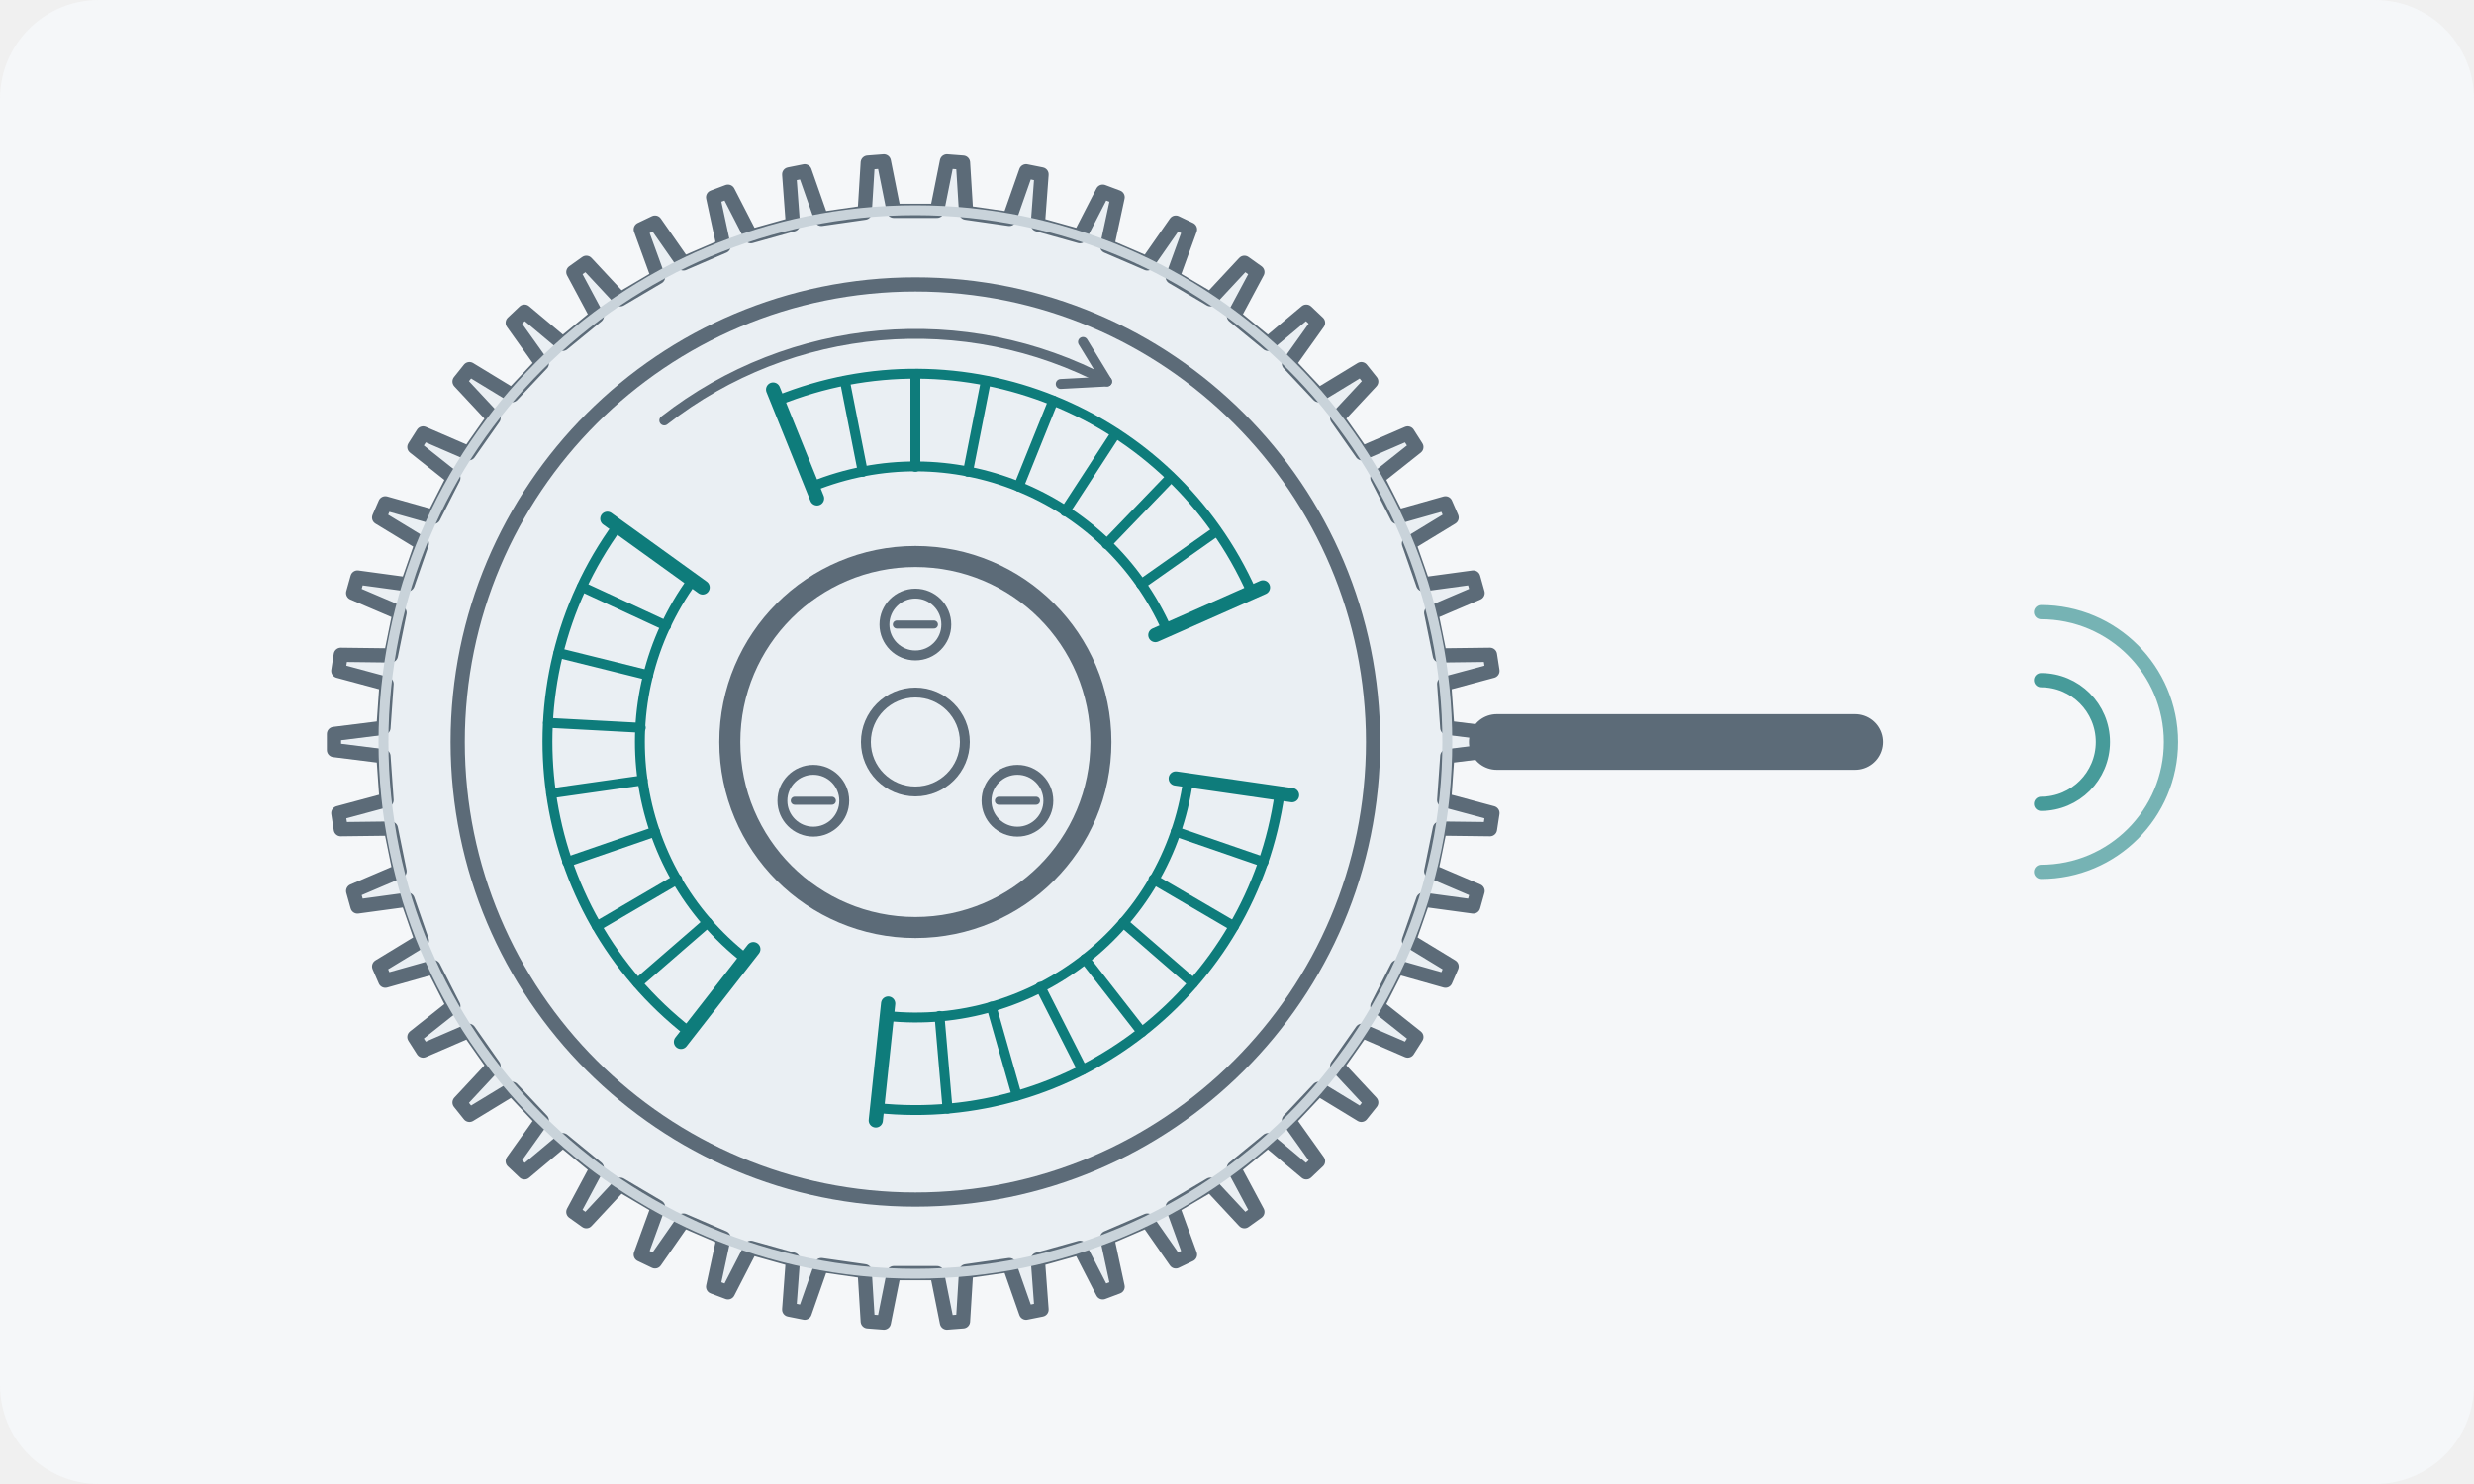
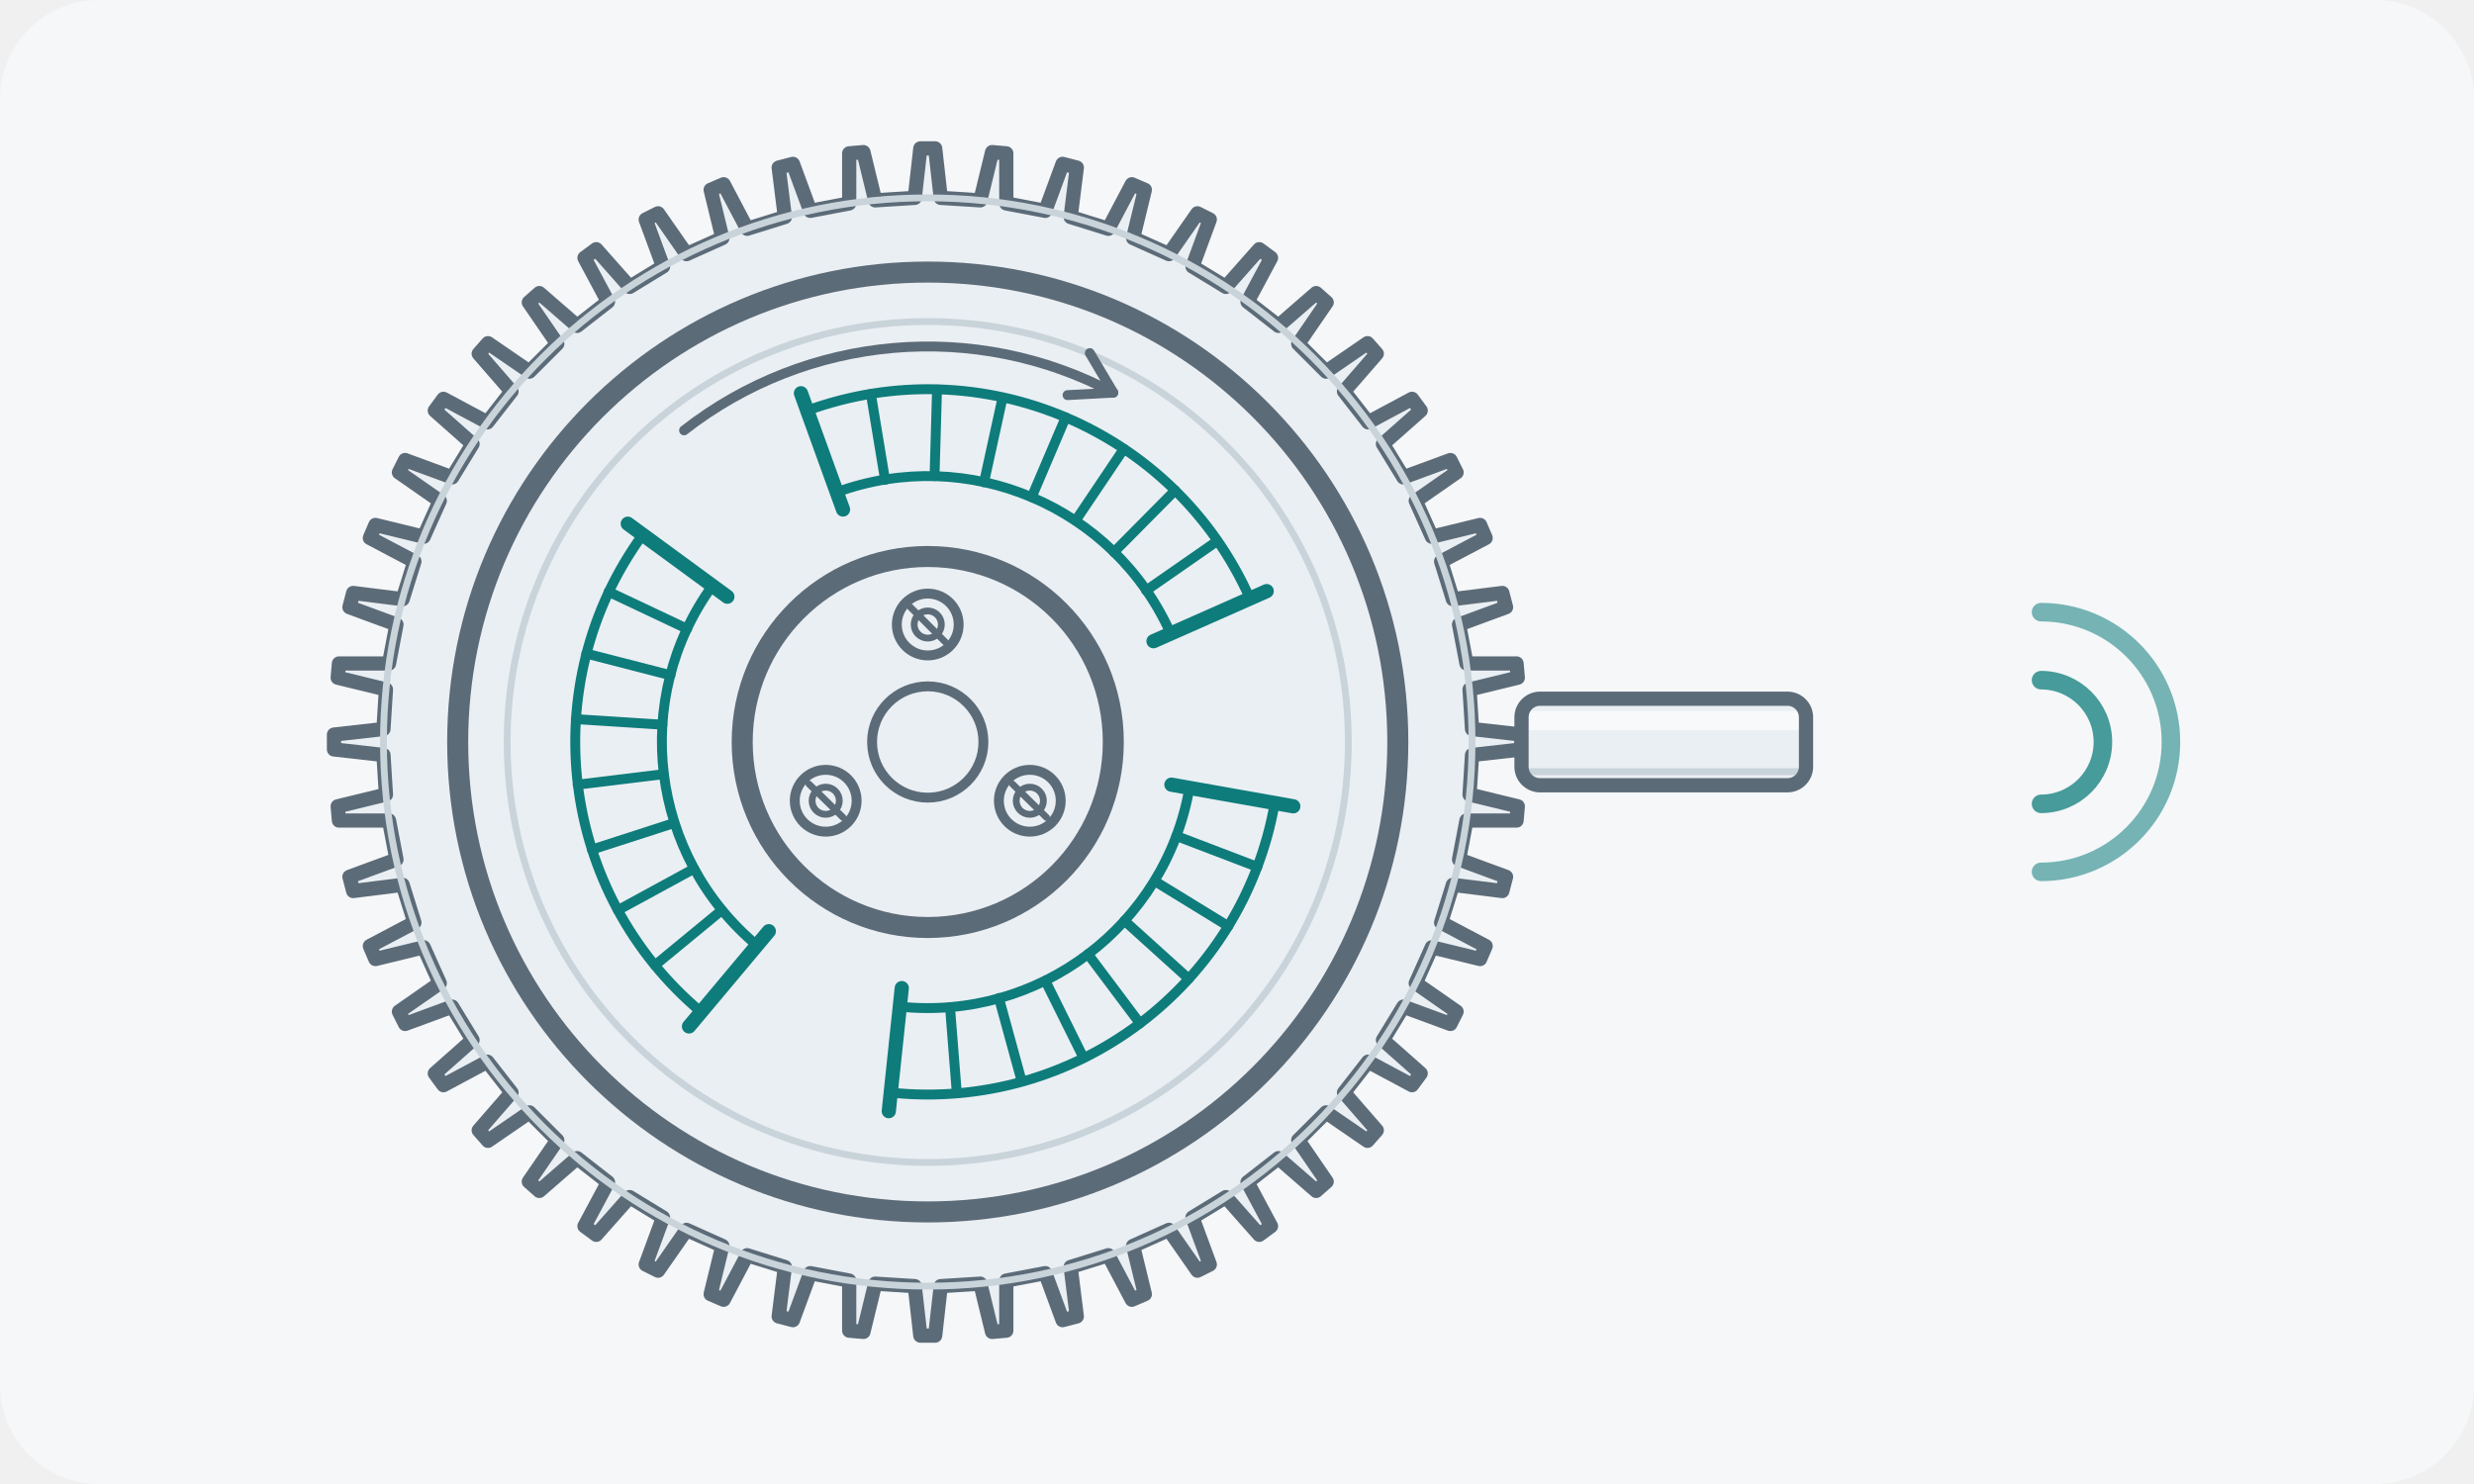
<svg xmlns="http://www.w3.org/2000/svg" viewBox="0 0 400 240" role="img" aria-label="Схема маховика с демпфером">
+   <defs>
+     <pattern id="mRub" width="7" height="7" patternUnits="userSpaceOnUse">
+       <path d="M0 7 L7 0 M-1 1 L1 -1 M6 8 L8 6" stroke="#C9D3DA" stroke-width="1" />
+       <path d="M0 0 L7 7 M-1 6 L1 8 M6 -1 L8 1" stroke="#C9D3DA" stroke-width="1" />
+     </pattern>
+     <pattern id="mCer" width="8" height="8" patternUnits="userSpaceOnUse">
+       <circle cx="2" cy="2" r="1.2" fill="#C9D3DA" />
+       <circle cx="6" cy="6" r="1.2" fill="#C9D3DA" />
+     </pattern>
+     <pattern id="mFric" width="6" height="6" patternUnits="userSpaceOnUse">
+       <circle cx="1.5" cy="1.5" r="0.9" fill="#0E7C7B" opacity="0.55" />
+       <circle cx="4.5" cy="4.5" r="0.9" fill="#0E7C7B" opacity="0.55" />
+       <circle cx="4.5" cy="1.5" r="0.6" fill="#0E7C7B" opacity="0.35" />
+     </pattern>
+     <pattern id="mMet" width="6" height="6" patternUnits="userSpaceOnUse" patternTransform="rotate(45)">
+       <path d="M0 0 V6" stroke="#C9D3DA" stroke-width="1" />
+     </pattern>
+   </defs>
  <rect width="400" height="240" rx="16" fill="#F5F7F9" />
  <g fill="none" stroke-linecap="round" stroke-linejoin="round">
-     <path d="M 234.0 117.7 L 242.0 118.7 L 242.0 121.3 L 234.0 122.3 L 233.5 129.4 L 241.3 131.5 L 240.9 134.1 L 232.8 134.0 L 231.4 140.9 L 238.9 144.1 L 238.2 146.6 L 230.1 145.5 L 227.8 152.1 L 234.7 156.3 L 233.7 158.6 L 225.9 156.4 L 222.7 162.7 L 229.0 167.7 L 227.6 169.9 L 220.2 166.7 L 216.2 172.4 L 221.7 178.3 L 220.1 180.3 L 213.2 176.1 L 208.4 181.2 L 213.1 187.8 L 211.2 189.6 L 205.0 184.4 L 199.5 188.9 L 203.3 196.0 L 201.2 197.5 L 195.7 191.6 L 189.6 195.2 L 192.4 202.9 L 190.1 204.0 L 185.5 197.4 L 179.0 200.2 L 180.7 208.1 L 178.3 209.0 L 174.6 201.8 L 167.8 203.7 L 168.4 211.8 L 165.9 212.3 L 163.2 204.6 L 156.2 205.6 L 155.7 213.7 L 153.1 213.9 L 151.5 205.9 L 144.5 205.9 L 142.9 213.9 L 140.3 213.7 L 139.8 205.6 L 132.8 204.6 L 130.1 212.3 L 127.6 211.8 L 128.2 203.7 L 121.4 201.8 L 117.7 209.0 L 115.3 208.1 L 117.0 200.2 L 110.5 197.4 L 105.9 204.0 L 103.6 202.9 L 106.4 195.2 L 100.3 191.6 L 94.8 197.5 L 92.7 196.0 L 96.5 188.9 L 91.0 184.4 L 84.8 189.6 L 82.9 187.8 L 87.6 181.2 L 82.8 176.1 L 75.9 180.3 L 74.3 178.3 L 79.8 172.4 L 75.8 166.7 L 68.4 169.9 L 67.0 167.7 L 73.3 162.7 L 70.1 156.4 L 62.3 158.6 L 61.3 156.3 L 68.2 152.1 L 65.9 145.5 L 57.8 146.6 L 57.1 144.1 L 64.6 140.9 L 63.2 134.0 L 55.1 134.1 L 54.7 131.5 L 62.5 129.4 L 62.0 122.3 L 54.0 121.3 L 54.0 118.7 L 62.0 117.7 L 62.5 110.6 L 54.7 108.5 L 55.1 105.9 L 63.2 106.0 L 64.6 99.1 L 57.1 95.9 L 57.8 93.4 L 65.9 94.5 L 68.2 87.9 L 61.3 83.7 L 62.3 81.4 L 70.1 83.6 L 73.3 77.3 L 67.0 72.3 L 68.4 70.1 L 75.8 73.3 L 79.8 67.6 L 74.3 61.7 L 75.9 59.7 L 82.8 63.9 L 87.6 58.8 L 82.9 52.2 L 84.8 50.4 L 91.0 55.6 L 96.5 51.1 L 92.7 44.0 L 94.8 42.5 L 100.3 48.4 L 106.4 44.8 L 103.6 37.1 L 105.9 36.0 L 110.5 42.6 L 117.0 39.8 L 115.3 31.9 L 117.7 31.0 L 121.4 38.2 L 128.2 36.3 L 127.6 28.2 L 130.1 27.7 L 132.8 35.4 L 139.8 34.4 L 140.3 26.3 L 142.9 26.1 L 144.5 34.1 L 151.5 34.1 L 153.1 26.1 L 155.7 26.3 L 156.2 34.4 L 163.2 35.4 L 165.9 27.7 L 168.4 28.2 L 167.8 36.3 L 174.6 38.2 L 178.3 31.0 L 180.7 31.9 L 179.0 39.8 L 185.5 42.6 L 190.1 36.0 L 192.4 37.1 L 189.6 44.8 L 195.7 48.4 L 201.2 42.5 L 203.3 44.0 L 199.5 51.1 L 205.0 55.6 L 211.2 50.4 L 213.1 52.2 L 208.4 58.8 L 213.2 63.9 L 220.1 59.7 L 221.7 61.7 L 216.2 67.6 L 220.2 73.3 L 227.6 70.1 L 229.0 72.3 L 222.7 77.3 L 225.9 83.6 L 233.7 81.4 L 234.7 83.7 L 227.8 87.9 L 230.1 94.5 L 238.2 93.4 L 238.9 95.9 L 231.4 99.1 L 232.8 106.0 L 240.9 105.9 L 241.3 108.5 L 233.5 110.6 Z" stroke="#5C6B78" stroke-width="2.3" fill="#EAEFF3" />
-     <circle cx="148.0" cy="120.0" r="86.0" stroke="#C9D3DA" stroke-width="1.6" fill="none" />
-     <circle cx="148.0" cy="120.0" r="74.0" stroke="#5C6B78" stroke-width="2.3" fill="none" />
-     <path d="M 192.1 126.2 A 44.5 44.5 0 0 1 143.3 164.3" stroke="#0E7C7B" stroke-width="1.6" fill="none" />
-     <path d="M 206.9 128.3 A 59.5 59.5 0 0 1 141.8 179.2" stroke="#0E7C7B" stroke-width="1.6" fill="none" />
-     <path d="M 192.1 126.2 L 206.9 128.3" stroke="#0E7C7B" stroke-width="1.6" />
-     <path d="M 190.1 134.5 L 204.3 139.4" stroke="#0E7C7B" stroke-width="1.6" />
-     <path d="M 186.5 142.2 L 199.5 149.8" stroke="#0E7C7B" stroke-width="1.6" />
-     <path d="M 181.6 149.2 L 192.9 159.0" stroke="#0E7C7B" stroke-width="1.6" />
-     <path d="M 175.4 155.1 L 184.6 166.9" stroke="#0E7C7B" stroke-width="1.6" />
-     <path d="M 168.2 159.6 L 175.0 173.0" stroke="#0E7C7B" stroke-width="1.6" />
-     <path d="M 160.3 162.8 L 164.4 177.2" stroke="#0E7C7B" stroke-width="1.6" />
-     <path d="M 151.9 164.3 L 153.2 179.3" stroke="#0E7C7B" stroke-width="1.6" />
-     <path d="M 143.3 164.3 L 141.8 179.2" stroke="#0E7C7B" stroke-width="1.6" />
-     <path d="M 190.1 125.9 L 208.9 128.6" stroke="#0E7C7B" stroke-width="2.3" />
-     <path d="M 143.6 162.3 L 141.6 181.2" stroke="#0E7C7B" stroke-width="2.3" />
-     <path d="M 120.6 155.1 A 44.5 44.5 0 0 1 112.0 93.8" stroke="#0E7C7B" stroke-width="1.6" fill="none" />
-     <path d="M 111.4 166.9 A 59.5 59.5 0 0 1 99.9 85.0" stroke="#0E7C7B" stroke-width="1.6" fill="none" />
-     <path d="M 120.6 155.1 L 111.4 166.9" stroke="#0E7C7B" stroke-width="1.6" />
-     <path d="M 114.4 149.2 L 103.1 159.0" stroke="#0E7C7B" stroke-width="1.6" />
-     <path d="M 109.5 142.2 L 96.5 149.8" stroke="#0E7C7B" stroke-width="1.6" />
-     <path d="M 105.9 134.5 L 91.7 139.4" stroke="#0E7C7B" stroke-width="1.6" />
-     <path d="M 103.9 126.2 L 89.1 128.3" stroke="#0E7C7B" stroke-width="1.6" />
-     <path d="M 103.6 117.7 L 88.6 116.9" stroke="#0E7C7B" stroke-width="1.6" />
-     <path d="M 104.8 109.2 L 90.3 105.6" stroke="#0E7C7B" stroke-width="1.6" />
-     <path d="M 107.7 101.2 L 94.1 94.9" stroke="#0E7C7B" stroke-width="1.6" />
-     <path d="M 112.0 93.8 L 99.9 85.0" stroke="#0E7C7B" stroke-width="1.6" />
-     <path d="M 121.8 153.5 L 110.1 168.5" stroke="#0E7C7B" stroke-width="2.3" />
-     <path d="M 113.6 95.0 L 98.2 83.9" stroke="#0E7C7B" stroke-width="2.3" />
-     <path d="M 131.3 78.7 A 44.5 44.5 0 0 1 188.7 101.9" stroke="#0E7C7B" stroke-width="1.6" fill="none" />
-     <path d="M 125.7 64.8 A 59.5 59.5 0 0 1 202.4 95.8" stroke="#0E7C7B" stroke-width="1.6" fill="none" />
-     <path d="M 131.3 78.7 L 125.7 64.8" stroke="#0E7C7B" stroke-width="1.6" />
-     <path d="M 139.5 76.3 L 136.6 61.6" stroke="#0E7C7B" stroke-width="1.6" />
-     <path d="M 148.0 75.5 L 148.0 60.5" stroke="#0E7C7B" stroke-width="1.6" />
-     <path d="M 156.5 76.3 L 159.4 61.6" stroke="#0E7C7B" stroke-width="1.6" />
-     <path d="M 164.7 78.7 L 170.3 64.8" stroke="#0E7C7B" stroke-width="1.6" />
-     <path d="M 172.2 82.7 L 180.4 70.1" stroke="#0E7C7B" stroke-width="1.6" />
-     <path d="M 178.9 88.0 L 189.3 77.2" stroke="#0E7C7B" stroke-width="1.6" />
-     <path d="M 184.5 94.5 L 196.7 85.9" stroke="#0E7C7B" stroke-width="1.6" />
-     <path d="M 188.7 101.9 L 202.4 95.8" stroke="#0E7C7B" stroke-width="1.6" />
-     <path d="M 132.1 80.6 L 125.0 63.0" stroke="#0E7C7B" stroke-width="2.3" />
-     <path d="M 186.8 102.7 L 204.2 95.0" stroke="#0E7C7B" stroke-width="2.3" />
-     <circle cx="148.0" cy="120.0" r="30.0" stroke="#5C6B78" stroke-width="3.4" fill="#EAEFF3" />
-     <circle cx="164.5" cy="129.5" r="5.0" stroke="#5C6B78" stroke-width="1.6" fill="none" />
-     <path d="M 161.5 129.5 L 167.5 129.5" stroke="#5C6B78" stroke-width="1.3" />
-     <circle cx="131.5" cy="129.5" r="5.0" stroke="#5C6B78" stroke-width="1.6" fill="none" />
-     <path d="M 128.5 129.5 L 134.5 129.5" stroke="#5C6B78" stroke-width="1.3" />
-     <circle cx="148.0" cy="101.0" r="5.0" stroke="#5C6B78" stroke-width="1.6" fill="none" />
-     <path d="M 145.0 101.0 L 151.0 101.0" stroke="#5C6B78" stroke-width="1.3" />
-     <circle cx="148.0" cy="120.0" r="8.0" stroke="#5C6B78" stroke-width="1.6" fill="none" />
-     <path d="M 107.4 68.0 A 66.0 66.0 0 0 1 179.0 61.7" stroke="#5C6B78" stroke-width="1.6" fill="none" />
-     <path d="M 171.5 62.1 L 179.0 61.7 L 175.1 55.3" stroke="#5C6B78" stroke-width="1.6" fill="none" />
-     <path d="M 242.0 120.0 L 300.0 120.0" stroke="#5C6B78" stroke-width="9.0" />
-     <path d="M 330 110 A 10 10 0 0 1 330 130" stroke="#0E7C7B" stroke-width="2.3" opacity="0.75" />
-     <path d="M 330 99 A 21 21 0 0 1 330 141" stroke="#0E7C7B" stroke-width="2.3" opacity="0.55" />
+     <path d="M 238.0 117.9 L 246.0 118.8 L 246.0 121.2 L 238.0 122.1 L 237.6 128.5 L 245.4 130.4 L 245.2 132.7 L 237.1 132.7 L 235.9 139.0 L 243.5 141.8 L 242.9 144.1 L 234.9 143.1 L 233.0 149.2 L 240.2 153.0 L 239.3 155.1 L 231.5 153.2 L 228.9 159.0 L 235.5 163.6 L 234.5 165.6 L 226.9 162.8 L 223.6 168.2 L 229.7 173.6 L 228.3 175.5 L 221.2 171.7 L 217.3 176.7 L 222.6 182.8 L 221.1 184.5 L 214.4 179.9 L 209.9 184.4 L 214.5 191.1 L 212.8 192.6 L 206.7 187.3 L 201.7 191.2 L 205.5 198.3 L 203.6 199.7 L 198.2 193.6 L 192.8 196.9 L 195.6 204.5 L 193.6 205.5 L 189.0 198.9 L 183.2 201.5 L 185.1 209.3 L 183.0 210.2 L 179.2 203.0 L 173.1 204.9 L 174.1 212.9 L 171.8 213.5 L 169.0 205.9 L 162.7 207.1 L 162.7 215.2 L 160.4 215.4 L 158.5 207.6 L 152.1 208.0 L 151.2 216.0 L 148.8 216.0 L 147.9 208.0 L 141.5 207.6 L 139.6 215.4 L 137.3 215.2 L 137.3 207.1 L 131.0 205.9 L 128.2 213.5 L 125.9 212.9 L 126.9 204.9 L 120.8 203.0 L 117.0 210.2 L 114.9 209.3 L 116.8 201.5 L 111.0 198.9 L 106.4 205.5 L 104.4 204.5 L 107.2 196.9 L 101.8 193.6 L 96.4 199.7 L 94.5 198.3 L 98.3 191.2 L 93.3 187.3 L 87.2 192.6 L 85.5 191.1 L 90.1 184.4 L 85.6 179.9 L 78.9 184.5 L 77.4 182.8 L 82.7 176.7 L 78.8 171.7 L 71.7 175.5 L 70.3 173.6 L 76.4 168.2 L 73.1 162.8 L 65.5 165.6 L 64.5 163.6 L 71.1 159.0 L 68.5 153.2 L 60.7 155.1 L 59.8 153.0 L 67.0 149.2 L 65.1 143.1 L 57.1 144.1 L 56.5 141.8 L 64.1 139.0 L 62.9 132.7 L 54.8 132.7 L 54.6 130.4 L 62.4 128.5 L 62.0 122.1 L 54.0 121.2 L 54.0 118.8 L 62.0 117.9 L 62.4 111.5 L 54.6 109.6 L 54.8 107.3 L 62.9 107.3 L 64.1 101.0 L 56.5 98.2 L 57.1 95.9 L 65.1 96.9 L 67.0 90.8 L 59.8 87.0 L 60.7 84.9 L 68.5 86.8 L 71.1 81.0 L 64.5 76.4 L 65.5 74.4 L 73.1 77.2 L 76.4 71.8 L 70.3 66.4 L 71.7 64.5 L 78.8 68.3 L 82.7 63.3 L 77.4 57.2 L 78.9 55.5 L 85.6 60.1 L 90.1 55.6 L 85.5 48.9 L 87.2 47.4 L 93.3 52.7 L 98.3 48.8 L 94.5 41.7 L 96.4 40.3 L 101.8 46.4 L 107.2 43.1 L 104.4 35.5 L 106.4 34.5 L 111.0 41.1 L 116.8 38.5 L 114.9 30.7 L 117.0 29.8 L 120.8 37.0 L 126.9 35.1 L 125.9 27.1 L 128.2 26.5 L 131.0 34.1 L 137.3 32.9 L 137.3 24.8 L 139.6 24.6 L 141.5 32.4 L 147.9 32.0 L 148.8 24.0 L 151.2 24.0 L 152.1 32.0 L 158.5 32.4 L 160.4 24.6 L 162.7 24.8 L 162.7 32.9 L 169.0 34.1 L 171.8 26.5 L 174.1 27.1 L 173.1 35.1 L 179.2 37.0 L 183.0 29.8 L 185.1 30.7 L 183.2 38.5 L 189.0 41.1 L 193.6 34.5 L 195.6 35.5 L 192.8 43.1 L 198.2 46.4 L 203.6 40.3 L 205.5 41.7 L 201.7 48.8 L 206.7 52.7 L 212.8 47.4 L 214.5 48.9 L 209.9 55.6 L 214.4 60.1 L 221.1 55.5 L 222.6 57.2 L 217.3 63.3 L 221.2 68.3 L 228.3 64.5 L 229.7 66.4 L 223.6 71.8 L 226.9 77.2 L 234.5 74.4 L 235.5 76.4 L 228.9 81.0 L 231.5 86.8 L 239.3 84.9 L 240.2 87.0 L 233.0 90.8 L 234.9 96.9 L 242.9 95.9 L 243.5 98.2 L 235.9 101.0 L 237.1 107.3 L 245.2 107.3 L 245.4 109.6 L 237.6 111.5 Z" stroke="#5C6B78" stroke-width="2.3" fill="#EAEFF3" />
+     <circle cx="150.0" cy="120.0" r="88.0" stroke="#C9D3DA" stroke-width="1.1" fill="none" />
+     <circle cx="150.0" cy="120.0" r="76.0" stroke="#5C6B78" stroke-width="3.4" fill="#EAEFF3" />
+     <circle cx="150.0" cy="120.0" r="68.0" stroke="#C9D3DA" stroke-width="1.1" fill="none" />
+     <path d="M 192.3 127.5 A 43.0 43.0 0 0 1 145.5 162.8" stroke="#0E7C7B" stroke-width="1.6" fill="none" />
+     <path d="M 206.1 129.9 A 57.0 57.0 0 0 1 144.0 176.7" stroke="#0E7C7B" stroke-width="1.6" fill="none" />
+     <path d="M 192.3 127.5 L 206.1 129.9" stroke="#0E7C7B" stroke-width="1.6" />
+     <path d="M 190.2 135.2 L 203.3 140.2" stroke="#0E7C7B" stroke-width="1.6" />
+     <path d="M 186.7 142.5 L 198.6 149.8" stroke="#0E7C7B" stroke-width="1.6" />
+     <path d="M 181.8 148.9 L 192.2 158.3" stroke="#0E7C7B" stroke-width="1.6" />
+     <path d="M 175.9 154.3 L 184.3 165.5" stroke="#0E7C7B" stroke-width="1.6" />
+     <path d="M 169.0 158.6 L 175.2 171.1" stroke="#0E7C7B" stroke-width="1.6" />
+     <path d="M 161.5 161.4 L 165.2 174.9" stroke="#0E7C7B" stroke-width="1.6" />
+     <path d="M 153.6 162.9 L 154.7 176.8" stroke="#0E7C7B" stroke-width="1.6" />
+     <path d="M 145.5 162.8 L 144.0 176.7" stroke="#0E7C7B" stroke-width="1.6" />
+     <path d="M 189.4 126.9 L 209.1 130.4" stroke="#0E7C7B" stroke-width="2.3" />
+     <path d="M 145.8 159.8 L 143.7 179.7" stroke="#0E7C7B" stroke-width="2.3" />
+     <path d="M 122.4 152.9 A 43.0 43.0 0 0 1 115.2 94.7" stroke="#0E7C7B" stroke-width="1.6" fill="none" />
+     <path d="M 113.4 163.7 A 57.0 57.0 0 0 1 103.9 86.5" stroke="#0E7C7B" stroke-width="1.6" fill="none" />
+     <path d="M 122.4 152.9 L 113.4 163.7" stroke="#0E7C7B" stroke-width="1.6" />
+     <path d="M 116.7 147.2 L 105.9 156.1" stroke="#0E7C7B" stroke-width="1.6" />
+     <path d="M 112.2 140.5 L 99.9 147.2" stroke="#0E7C7B" stroke-width="1.6" />
+     <path d="M 109.0 133.1 L 95.7 137.4" stroke="#0E7C7B" stroke-width="1.6" />
+     <path d="M 107.3 125.2 L 93.4 126.9" stroke="#0E7C7B" stroke-width="1.6" />
+     <path d="M 107.1 117.2 L 93.1 116.3" stroke="#0E7C7B" stroke-width="1.6" />
+     <path d="M 108.4 109.2 L 94.8 105.7" stroke="#0E7C7B" stroke-width="1.6" />
+     <path d="M 111.1 101.7 L 98.4 95.7" stroke="#0E7C7B" stroke-width="1.6" />
+     <path d="M 115.2 94.7 L 103.9 86.5" stroke="#0E7C7B" stroke-width="1.6" />
+     <path d="M 124.3 150.6 L 111.4 166.0" stroke="#0E7C7B" stroke-width="2.3" />
+     <path d="M 117.6 96.5 L 101.5 84.7" stroke="#0E7C7B" stroke-width="2.3" />
+     <path d="M 135.3 79.6 A 43.0 43.0 0 0 1 189.3 102.5" stroke="#0E7C7B" stroke-width="1.6" fill="none" />
+     <path d="M 130.5 66.4 A 57.0 57.0 0 0 1 202.1 96.8" stroke="#0E7C7B" stroke-width="1.6" fill="none" />
+     <path d="M 135.3 79.6 L 130.5 66.4" stroke="#0E7C7B" stroke-width="1.6" />
+     <path d="M 143.1 77.6 L 140.8 63.7" stroke="#0E7C7B" stroke-width="1.6" />
+     <path d="M 151.1 77.0 L 151.5 63.0" stroke="#0E7C7B" stroke-width="1.6" />
+     <path d="M 159.1 78.0 L 162.1 64.3" stroke="#0E7C7B" stroke-width="1.6" />
+     <path d="M 166.8 80.4 L 172.3 67.5" stroke="#0E7C7B" stroke-width="1.6" />
+     <path d="M 173.9 84.2 L 181.7 72.6" stroke="#0E7C7B" stroke-width="1.6" />
+     <path d="M 180.1 89.3 L 190.0 79.3" stroke="#0E7C7B" stroke-width="1.6" />
+     <path d="M 185.3 95.5 L 196.8 87.5" stroke="#0E7C7B" stroke-width="1.6" />
+     <path d="M 189.3 102.5 L 202.1 96.8" stroke="#0E7C7B" stroke-width="1.6" />
+     <path d="M 136.3 82.4 L 129.5 63.6" stroke="#0E7C7B" stroke-width="2.3" />
+     <path d="M 186.5 103.7 L 204.8 95.6" stroke="#0E7C7B" stroke-width="2.3" />
+     <circle cx="150.0" cy="120.0" r="30.0" stroke="#5C6B78" stroke-width="3.4" fill="#EAEFF3" />
+     <circle cx="166.5" cy="129.5" r="5.0" stroke="#5C6B78" stroke-width="1.6" fill="#EAEFF3" />
+     <path d="M 163.7 126.8 L 169.2 132.2" stroke="#5C6B78" stroke-width="1.1" />
+     <circle cx="166.5" cy="129.5" r="2.2" stroke="#5C6B78" stroke-width="1.1" fill="none" />
+     <circle cx="133.5" cy="129.5" r="5.0" stroke="#5C6B78" stroke-width="1.6" fill="#EAEFF3" />
+     <path d="M 130.8 126.8 L 136.3 132.2" stroke="#5C6B78" stroke-width="1.1" />
+     <circle cx="133.5" cy="129.5" r="2.2" stroke="#5C6B78" stroke-width="1.1" fill="none" />
+     <circle cx="150.0" cy="101.0" r="5.0" stroke="#5C6B78" stroke-width="1.6" fill="#EAEFF3" />
+     <path d="M 147.2 98.2 L 152.8 103.8" stroke="#5C6B78" stroke-width="1.1" />
+     <circle cx="150.0" cy="101.0" r="2.2" stroke="#5C6B78" stroke-width="1.1" fill="none" />
+     <circle cx="150.0" cy="120.0" r="9.0" stroke="#5C6B78" stroke-width="1.6" fill="#EAEFF3" />
+     <path d="M 110.6 69.6 A 64.0 64.0 0 0 1 180.0 63.5" stroke="#5C6B78" stroke-width="1.6" fill="none" />
+     <path d="M 172.6 63.9 L 180.0 63.5 L 176.2 57.1" stroke="#5C6B78" stroke-width="1.6" fill="none" />
+     <rect x="246.0" y="113.0" width="46.0" height="14.0" rx="3" stroke="none" stroke-width="0" fill="#EAEFF3" />
+     <rect x="246.0" y="115.0" width="46.0" height="3.1" fill="#FFFFFF" opacity="0.65" />
+     <path d="M 246.0 124.8 L 292.0 124.8" stroke="#C9D3DA" stroke-width="1.1" />
+     <rect x="246.0" y="113.0" width="46.0" height="14.0" rx="3" stroke="#5C6B78" stroke-width="2.3" fill="none" />
+     <path d="M 330 110 A 10 10 0 0 1 330 130" stroke="#0E7C7B" stroke-width="3" opacity="0.75" />
+     <path d="M 330 99 A 21 21 0 0 1 330 141" stroke="#0E7C7B" stroke-width="3" opacity="0.55" />
  </g>
</svg>
